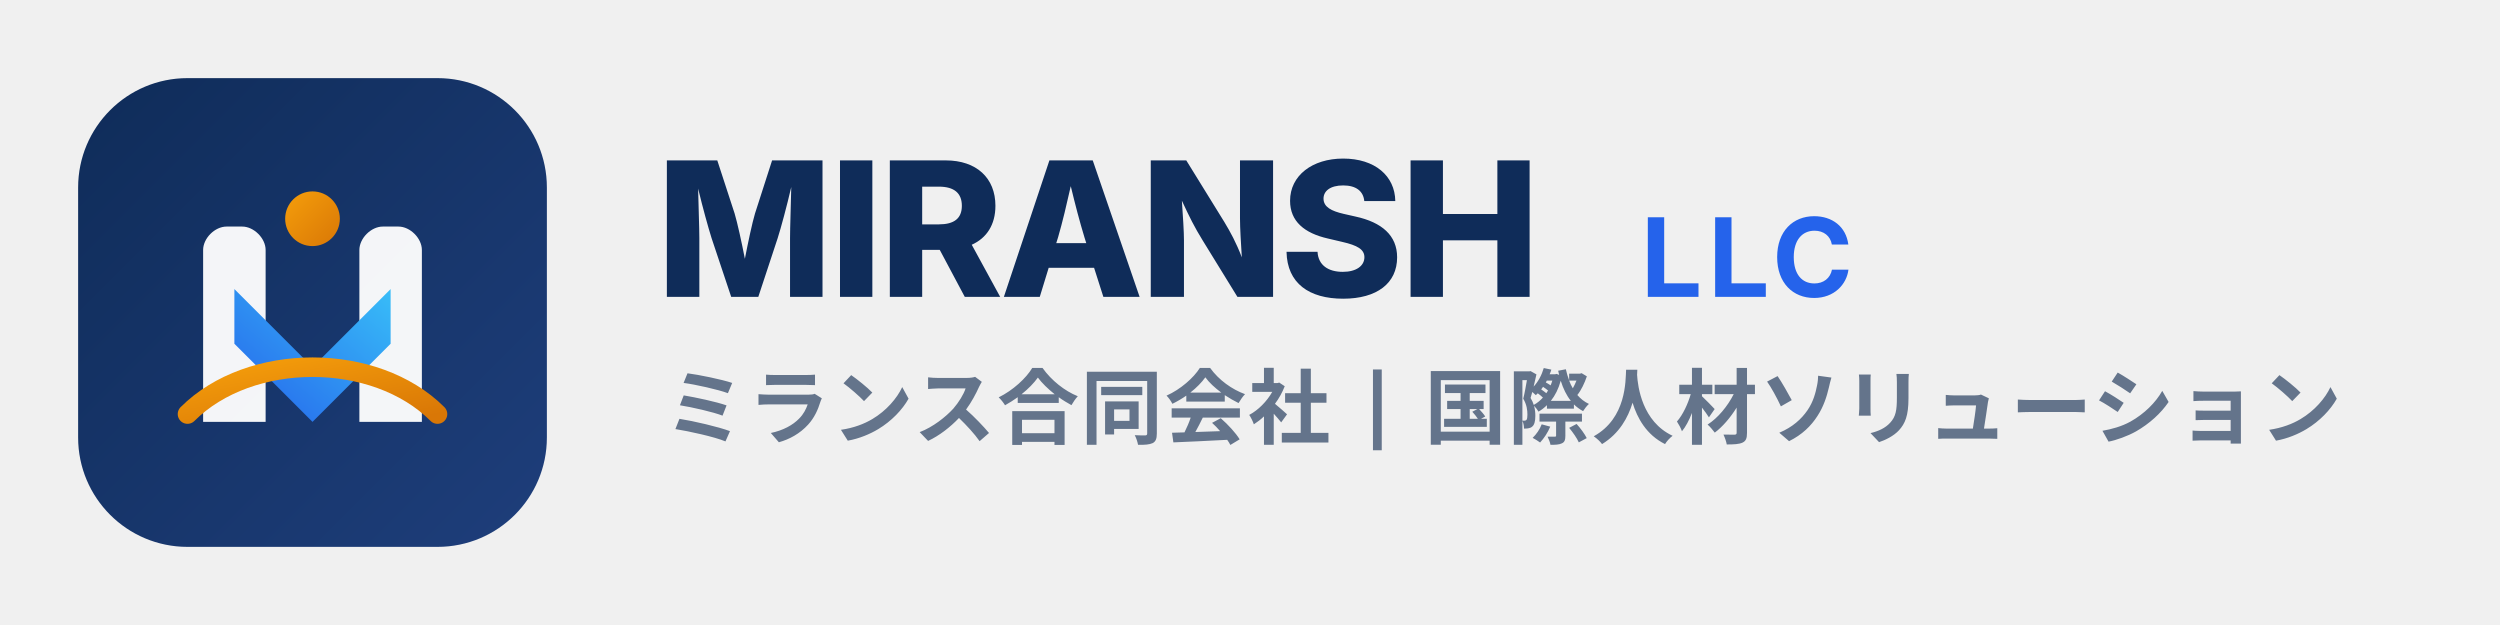
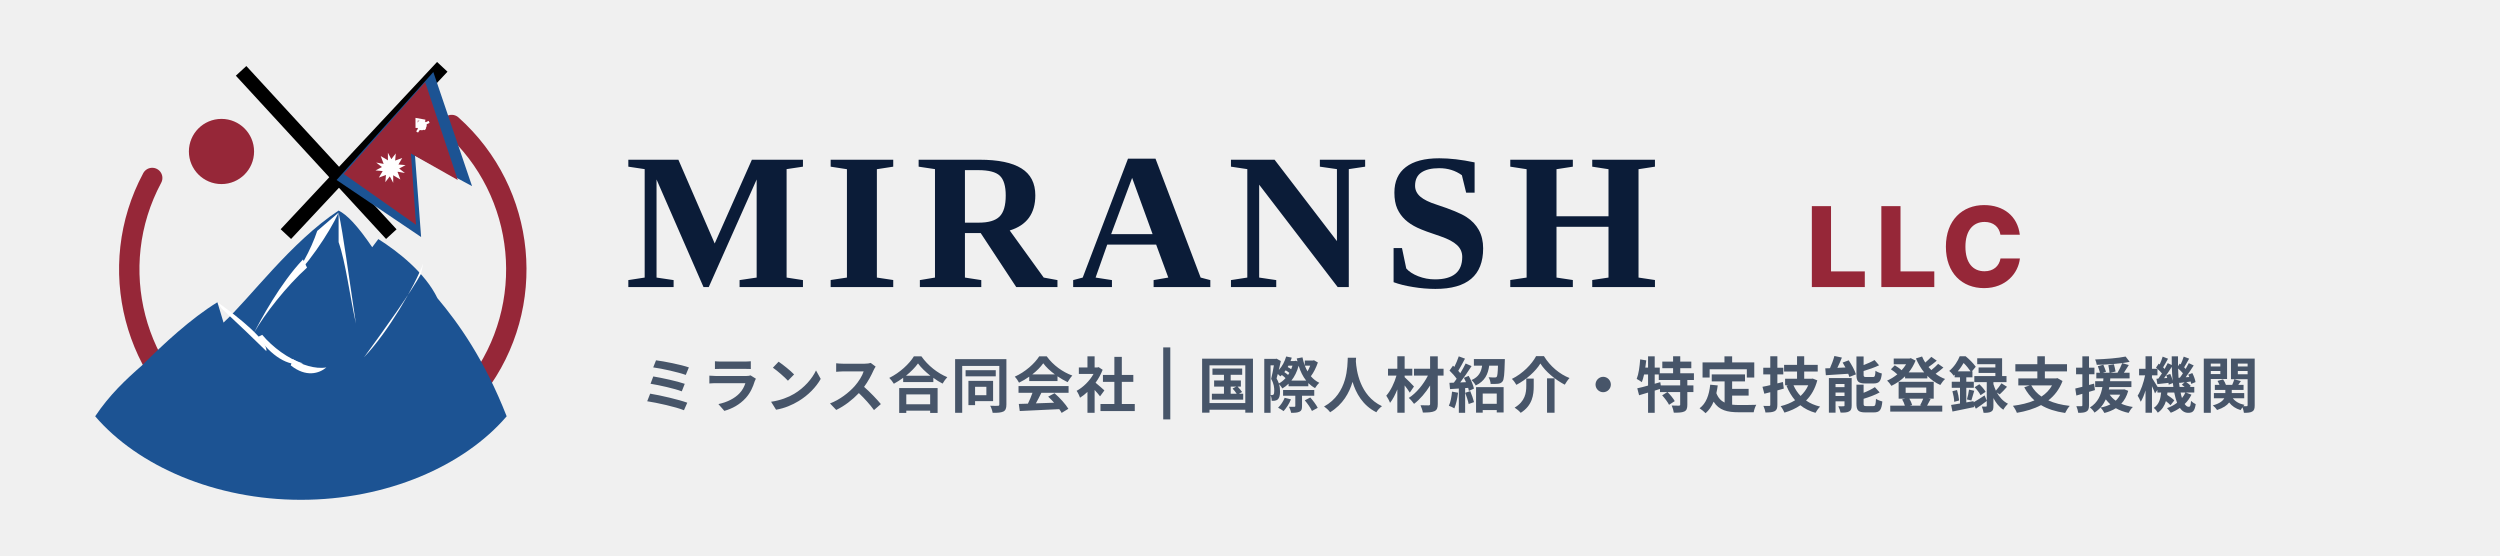
- <svg xmlns="http://www.w3.org/2000/svg" viewBox="0 0 320 80" fill="none">
-   <defs>
-     <linearGradient id="full_mGrad1" x1="0%" y1="0%" x2="100%" y2="100%">
-       <stop offset="0%" stop-color="#0F2C59" />
-       <stop offset="100%" stop-color="#1E3E7B" />
-     </linearGradient>
-     <linearGradient id="full_mGrad2" x1="0%" y1="100%" x2="100%" y2="0%">
-       <stop offset="0%" stop-color="#2563EB" />
-       <stop offset="100%" stop-color="#38BDF8" />
-     </linearGradient>
-     <linearGradient id="full_goldGrad" x1="0%" y1="0%" x2="100%" y2="100%">
-       <stop offset="0%" stop-color="#F59E0B" />
-       <stop offset="100%" stop-color="#D97706" />
-     </linearGradient>
-   </defs>
-   <g transform="translate(10, 10)">
-     <rect width="60" height="60" rx="14" fill="url(#full_mGrad1)" />
-     <circle cx="30" cy="18" r="3.5" fill="url(#full_goldGrad)" />
-     <path d="M16 44V22C16 20.5 17.5 19 19 19H21C22.5 19 24 20.5 24 22V44H16Z" fill="#FFFFFF" fill-opacity="0.95" />
-     <path d="M36 44V22C36 20.5 37.5 19 39 19H41C42.5 19 44 20.5 44 22V44H36Z" fill="#FFFFFF" fill-opacity="0.95" />
-     <path d="M20 27L30 37L40 27V34L30 44L20 34V27Z" fill="url(#full_mGrad2)" />
-     <path d="M14 43C22 35 38 35 46 43" stroke="url(#full_goldGrad)" stroke-width="2.5" stroke-linecap="round" />
+ <svg xmlns="http://www.w3.org/2000/svg" viewBox="0 0 540 120" fill="none">
+   <g transform="translate(10, 5) scale(0.22)">
+     <path d="M 104 152 A 190 190 0 1 0 398 100" stroke="#962738" stroke-width="20" stroke-linecap="round" fill="none" />
+     <circle cx="172" cy="126" r="32" fill="#962738" />
+     <line x1="240" y1="202" x2="384" y2="48" stroke="#000000" stroke-width="14" stroke-linecap="square" />
+     <line x1="334" y1="202" x2="196" y2="52" stroke="#000000" stroke-width="14" stroke-linecap="square" />
+     <path d="M 285 154 L 380 48 L 418 160 L 362 130 L 368 210 Z" fill="#1C5393" />
+     <path d="M 292 148 L 372 58 L 404 154 L 358 128 L 363 198 Z" fill="#962738" />
+     <g transform="translate(365, 96) rotate(-40) scale(1.1)">
+       <path d="M -12 0 A 12 12 0 0 0 12 0 A 9.5 9.5 0 0 1 -12 0 Z" fill="#FFFFFF" />
+       <circle cx="0" cy="5" r="4.5" fill="#FFFFFF" />
+       <path d="M -5 4 L 0 -2 L 5 4 M -7 7 L 0 5 L 7 7 M 0 10 L 0 5" stroke="#FFFFFF" stroke-width="2" />
+     </g>
+     <g transform="translate(338, 142) rotate(-40) scale(1.0)">
+       <circle cx="0" cy="0" r="8" fill="#FFFFFF" />
+       <path d="M 0 -15 L 2.5 -8 L 0 0 L -2.5 -8 Z                M 7.5 -13 L 6 -6 L 0 0 L 2.5 -7 Z                M 13 -7.5 L 8 -2.5 L 0 0 L 6 -6 Z                M 15 0 L 8 2.5 L 0 0 L 8 -2.5 Z                M 13 7.5 L 6 6 L 0 0 L 8 2.5 Z                M 7.5 13 L 2.5 7 L 0 0 L 6 6 Z                M 0 15 L -2.5 8 L 0 0 L 2.5 8 Z                M -7.5 13 L -6 6 L 0 0 L -2.5 7 Z                M -13 7.5 L -8 2.5 L 0 0 L -6 6 Z                M -15 0 L -8 -2.5 L 0 0 L -8 2.5 Z                M -13 -7.5 L -6 -6 L 0 0 L -8 -2.5 Z                M -7.5 -13 L -2.5 -7 L 0 0 L -6 -6 Z" fill="#FFFFFF" />
+     </g>
+     <path d="M 94 336 C 115 315, 142 290, 168 274 L 174 294 C 200 270, 240 215, 287 184 C 295 188, 305 198, 320 220 L 326 212 C 345 224, 372 245, 384 270 C 405 295, 430 330, 452 386 C 410 435, 334 468, 250 468 C 166 468, 90 435, 48 386 C 62 365, 78 350, 94 336 Z" fill="#1C5393" />
+     <path d="M 287 186 C 278 206, 255 240, 235 258 C 248 245, 260 222, 266 204 Z" fill="#FFFFFF" />
+     <path d="M 287 186 C 292 210, 296 242, 304 295 C 298 268, 294 235, 287 215 Z" fill="#FFFFFF" />
+     <path d="M 252 232 C 230 255, 210 292, 204 304 C 214 286, 236 258, 256 240 Z" fill="#FFFFFF" />
+     <path d="M 370 236 C 362 258, 335 304, 312 328 C 334 298, 358 264, 368 246 Z" fill="#FFFFFF" />
+     <path d="M 208 308 C 220 326, 238 338, 252 334 C 238 330, 222 318, 212 306 Z" fill="#FFFFFF" />
+     <path d="M 240 336 C 255 348, 268 344, 275 338 C 264 340, 250 335, 242 330 Z" fill="#FFFFFF" />
+     <path d="M 168 274 C 188 288, 218 312, 216 322 C 208 314, 185 292, 172 280 Z" fill="#FFFFFF" />
  </g>
-   <text x="84" y="38" font-family="'Plus Jakarta Sans', -apple-system, sans-serif" font-size="24" font-weight="800" fill="#0F2C59" letter-spacing="-0.02em">
+   <text x="135" y="62" font-family="'Times New Roman', 'Playfair Display', 'Georgia', serif" font-size="42" font-weight="700" fill="#0B1C38" letter-spacing="0.08em">
    MIRANSH
  </text>
-   <text x="210" y="38" font-family="'Plus Jakarta Sans', -apple-system, sans-serif" font-size="14" font-weight="700" fill="#2563EB" letter-spacing="0.05em">
+   <text x="390" y="62" font-family="'Plus Jakarta Sans', -apple-system, sans-serif" font-size="24" font-weight="800" fill="#962738" letter-spacing="0.06em">
    LLC
  </text>
-   <text x="85" y="56" font-family="'Noto Sans JP', 'Plus Jakarta Sans', sans-serif" font-size="10.5" font-weight="600" fill="#64748B" letter-spacing="0.02em">
-     ミランス合同会社 | 国際人材ソリューション
+   <text x="138" y="88" font-family="'Noto Sans JP', 'Hiragino Sans', -apple-system, sans-serif" font-size="13" font-weight="600" fill="#475569" letter-spacing="0.04em">
+     ミランス合同会社 | 国際人材紹介・特定技能登録支援機関
  </text>
</svg>
